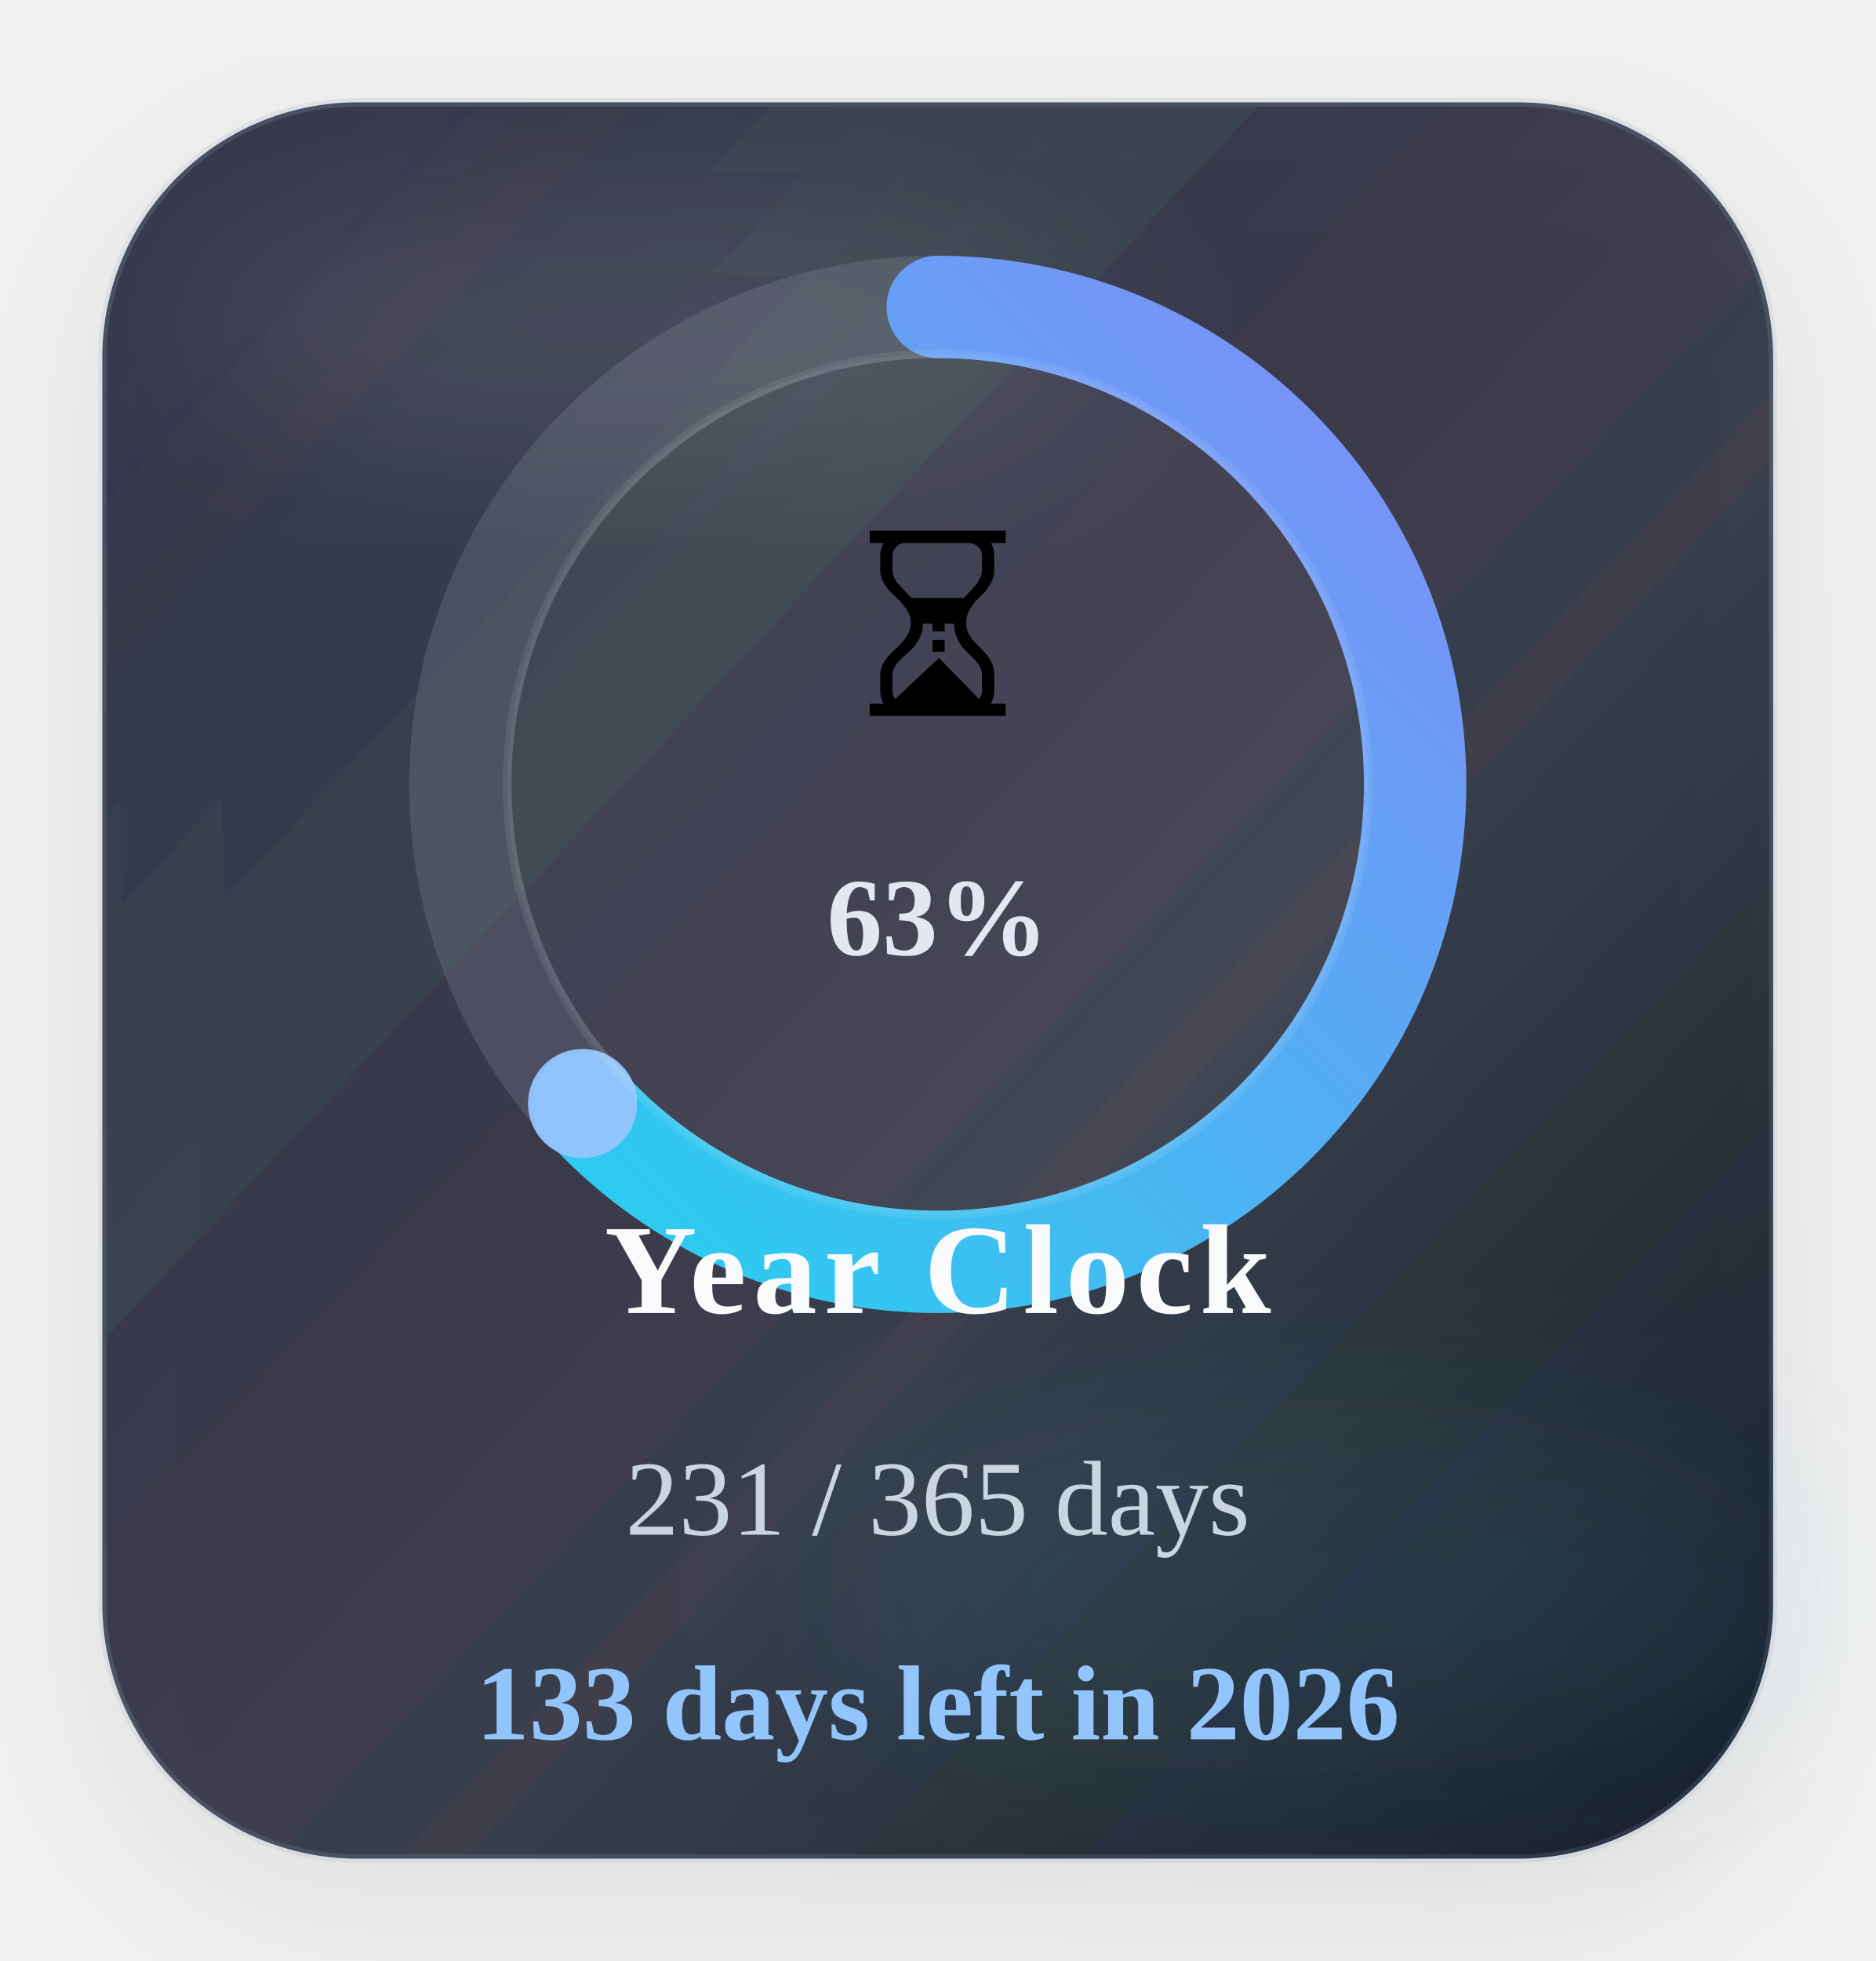
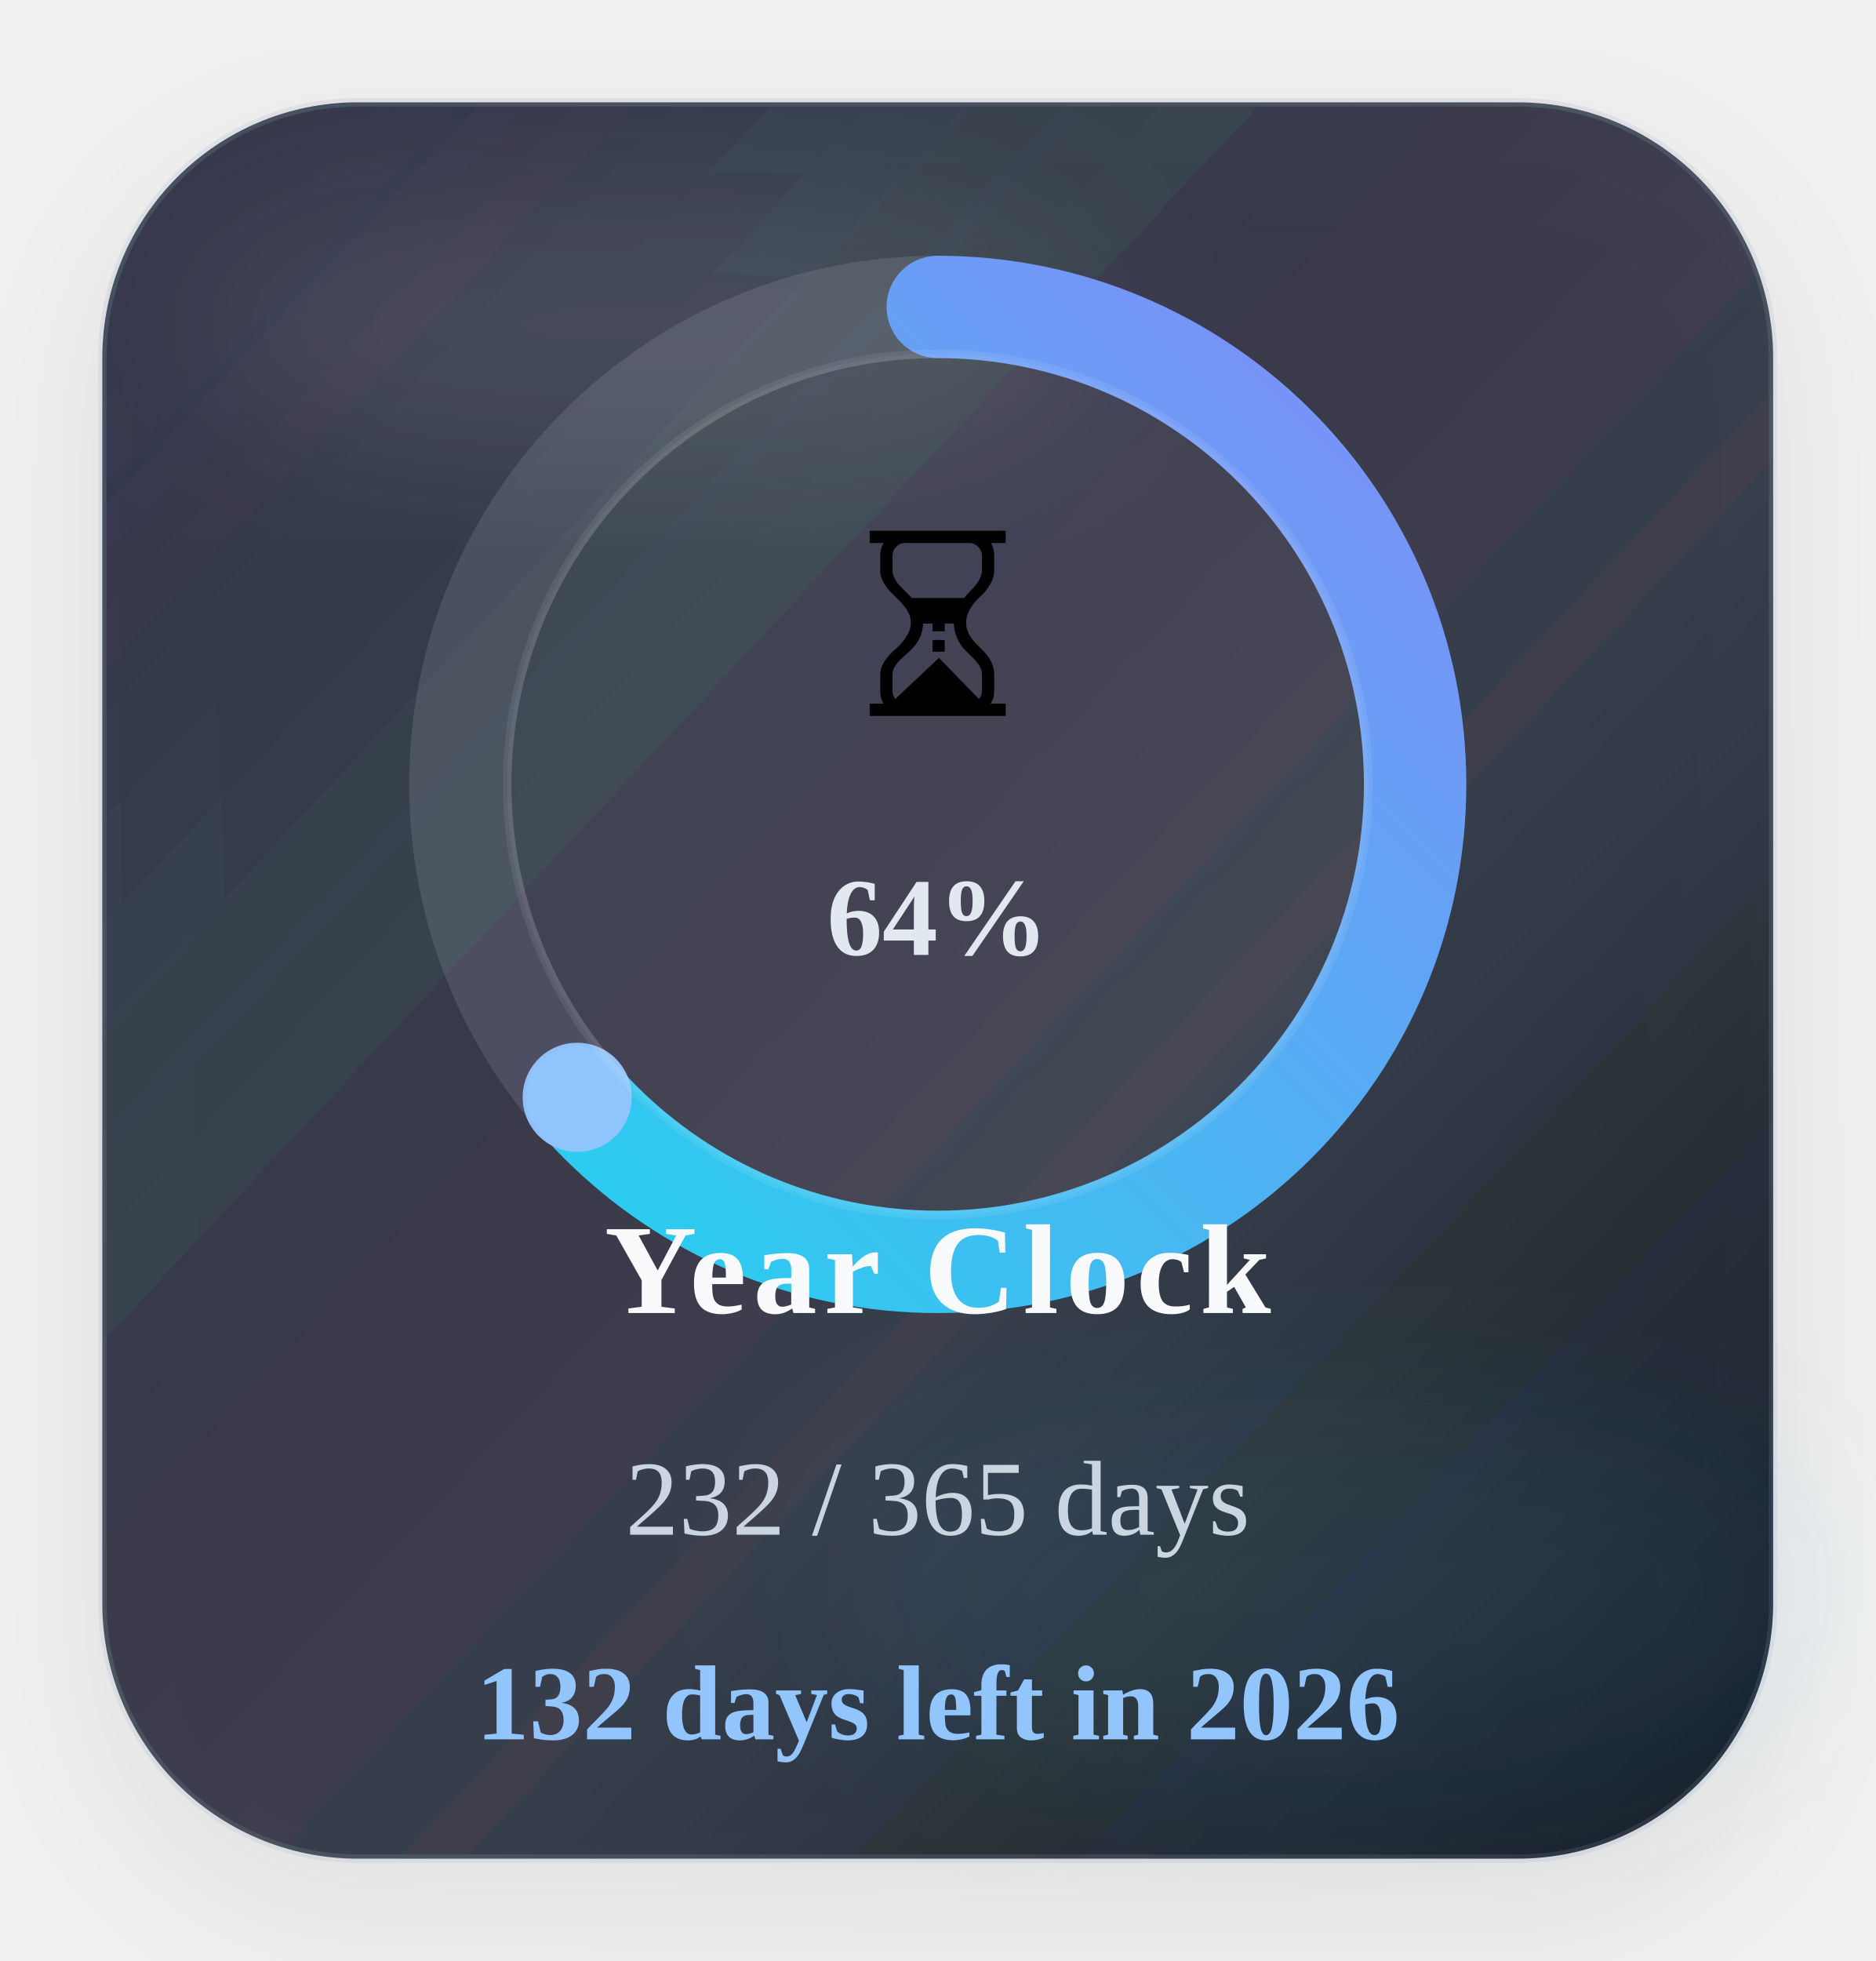
<svg xmlns="http://www.w3.org/2000/svg" width="220" height="230" viewBox="0 0 220 230" role="img" aria-label="Time progress for 2026">
  <defs>
    <linearGradient id="timeGradient" x1="0%" y1="0%" x2="100%" y2="100%">
      <stop offset="0%" stop-color="#22d3ee" />
      <stop offset="100%" stop-color="#818cf8" />
    </linearGradient>
    <linearGradient id="timeCard" x1="0%" y1="0%" x2="100%" y2="100%">
      <stop offset="0%" stop-color="#1c2537" stop-opacity="0.88" />
      <stop offset="60%" stop-color="#111827" stop-opacity="0.8" />
      <stop offset="100%" stop-color="#0b1220" stop-opacity="0.96" />
    </linearGradient>
    <filter id="timeShadow" x="-25%" y="-25%" width="150%" height="150%">
      <feDropShadow dx="0" dy="6" stdDeviation="8" flood-color="#020617" flood-opacity="0.08" />
    </filter>
    <filter id="timeBlur" x="-30%" y="-30%" width="160%" height="160%">
      <feGaussianBlur stdDeviation="10" />
    </filter>
  </defs>
  <rect x="12" y="12" width="196" height="206" rx="30" fill="url(#timeCard)" stroke="#94a3b8" stroke-opacity="0.18" filter="url(#timeShadow)" />
  <ellipse cx="74" cy="38" rx="54" ry="16" fill="#ffffff" fill-opacity="0.09" filter="url(#timeBlur)" />
  <ellipse cx="154" cy="186" rx="58" ry="22" fill="#38bdf8" fill-opacity="0.08" filter="url(#timeBlur)" />
  <circle class="ring-track" cx="110" cy="92" r="56" fill="none" stroke="#cbd5e1" stroke-opacity="0.14" stroke-width="12" />
-   <circle class="progress-ring" cx="110" cy="92" r="56" fill="none" stroke="url(#timeGradient)" stroke-width="12" stroke-linecap="round" stroke-dasharray="351.86" stroke-dashoffset="128.95" data-target-offset="128.95" data-ring-length="351.86" transform="rotate(-90 110 92)" />
-   <circle class="progress-endcap" cx="68.34" cy="129.43" r="6.4" fill="#93c5fd" fill-opacity="0.96" data-center-x="110" data-center-y="92" data-radius="56" data-target-angle="138.0625" />
+   <circle class="progress-ring" cx="110" cy="92" r="56" fill="none" stroke="url(#timeGradient)" stroke-width="12" stroke-linecap="round" stroke-dasharray="351.86" stroke-dashoffset="127.99" data-target-offset="127.99" data-ring-length="351.86" transform="rotate(-90 110 92)" />
+   <circle class="progress-endcap" cx="67.71" cy="128.70" r="6.4" fill="#93c5fd" fill-opacity="0.96" data-center-x="110" data-center-y="92" data-radius="56" data-target-angle="139.0487" />
  <circle class="ring-core" cx="110" cy="92" r="50.5" fill="#ffffff" fill-opacity="0.05" stroke="#ffffff" stroke-opacity="0.08" />
  <text class="progress-emoji" x="110" y="84" text-anchor="middle" font-size="30">⏳</text>
-   <text class="progress-percent" x="110" y="112" text-anchor="middle" font-size="13" font-weight="700" fill="#e2e8f0">63%</text>
+   <text class="progress-percent" x="110" y="112" text-anchor="middle" font-size="13" font-weight="700" fill="#e2e8f0">64%</text>
  <text class="progress-label" x="110" y="154" text-anchor="middle" font-size="15" font-weight="700" letter-spacing="0.8" fill="#f8fafc">Year Clock</text>
-   <text class="progress-value" x="110" y="180" text-anchor="middle" font-size="12.5" fill="#cbd5e1">231 / 365 days</text>
-   <text class="progress-status" data-status-state="remaining" x="110" y="204" text-anchor="middle" font-size="12.5" font-weight="700" fill="#93c5fd">133 days left in 2026</text>
+   <text class="progress-value" x="110" y="180" text-anchor="middle" font-size="12.5" fill="#cbd5e1">232 / 365 days</text>
+   <text class="progress-status" data-status-state="remaining" x="110" y="204" text-anchor="middle" font-size="12.5" font-weight="700" fill="#93c5fd">132 days left in 2026</text>
</svg>
